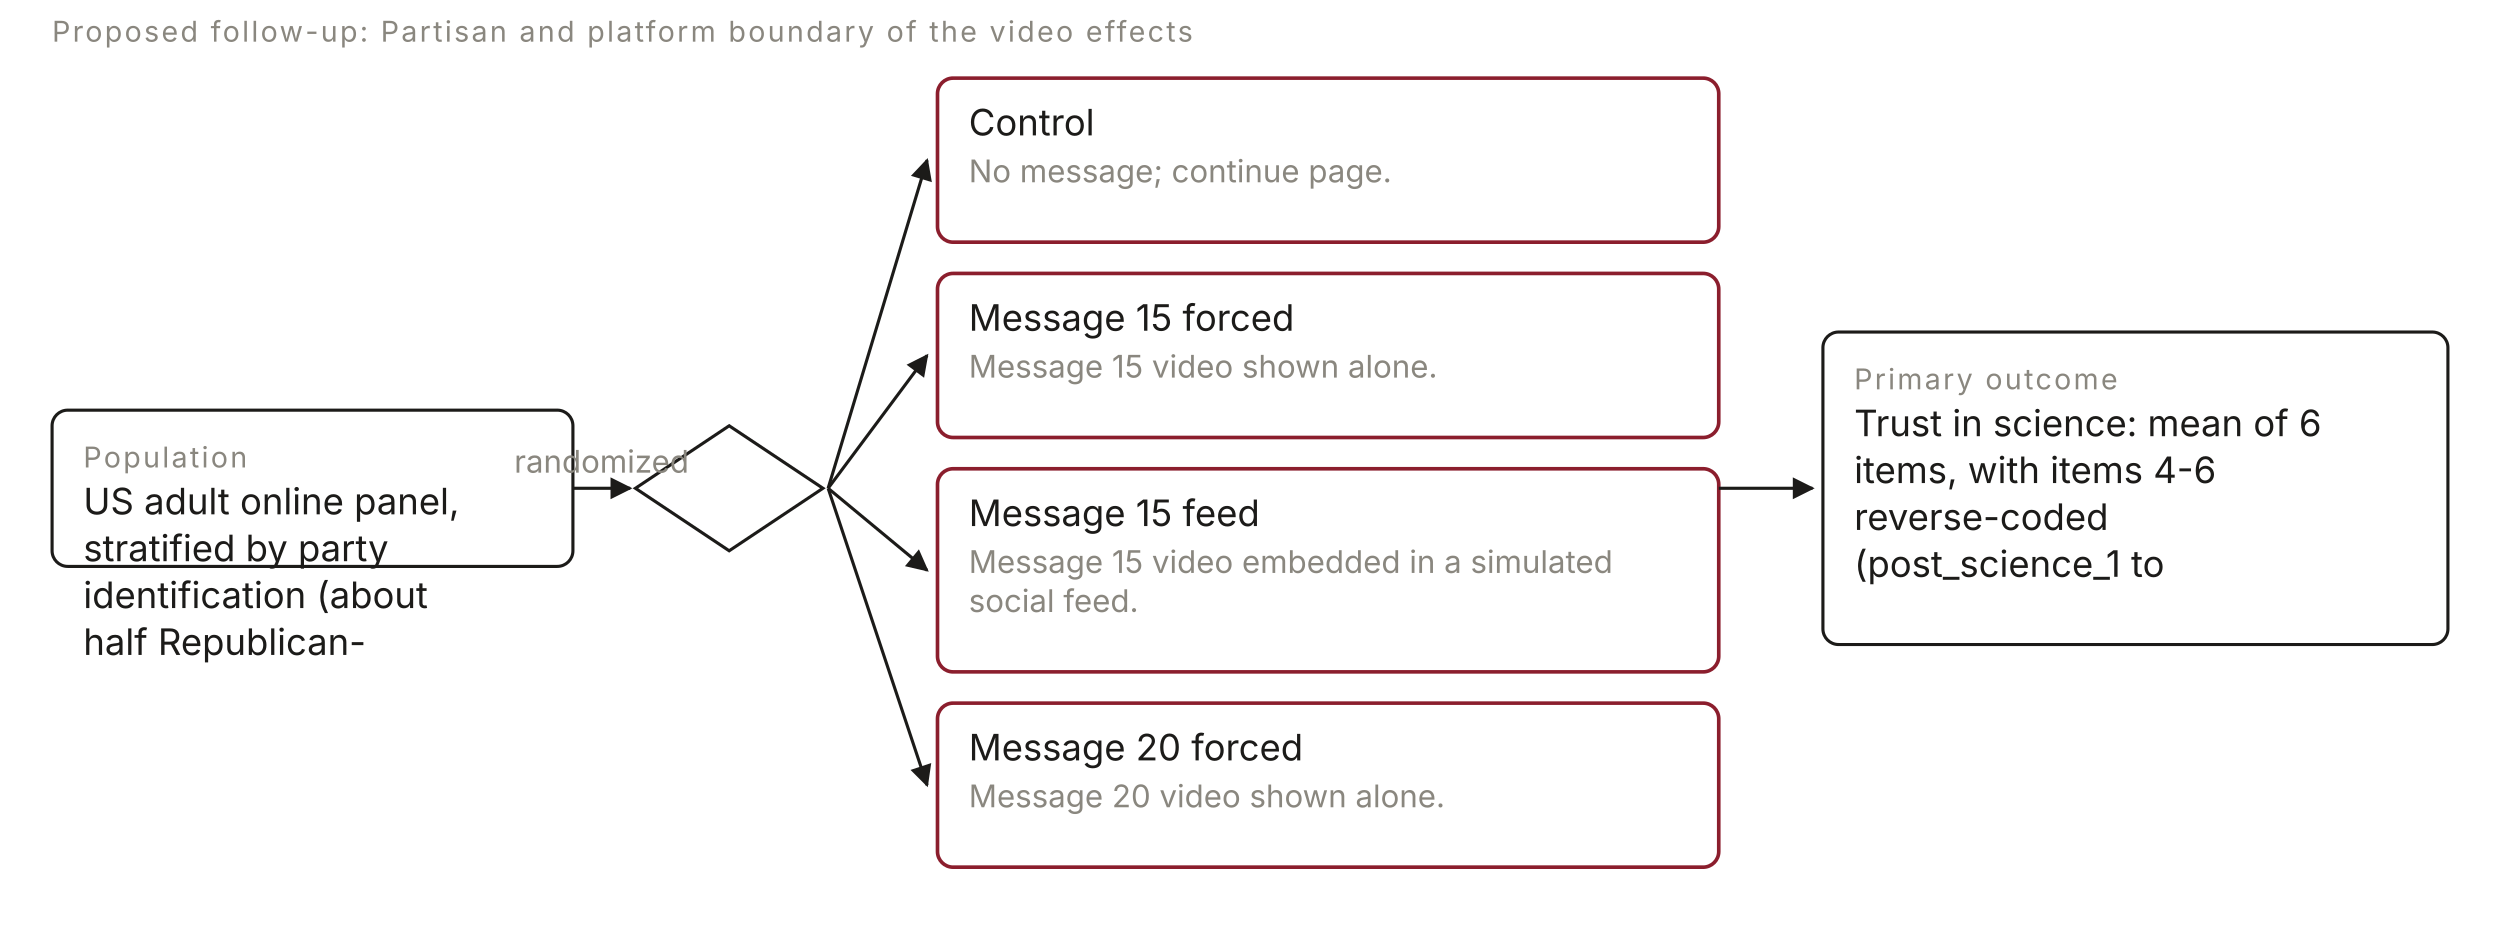
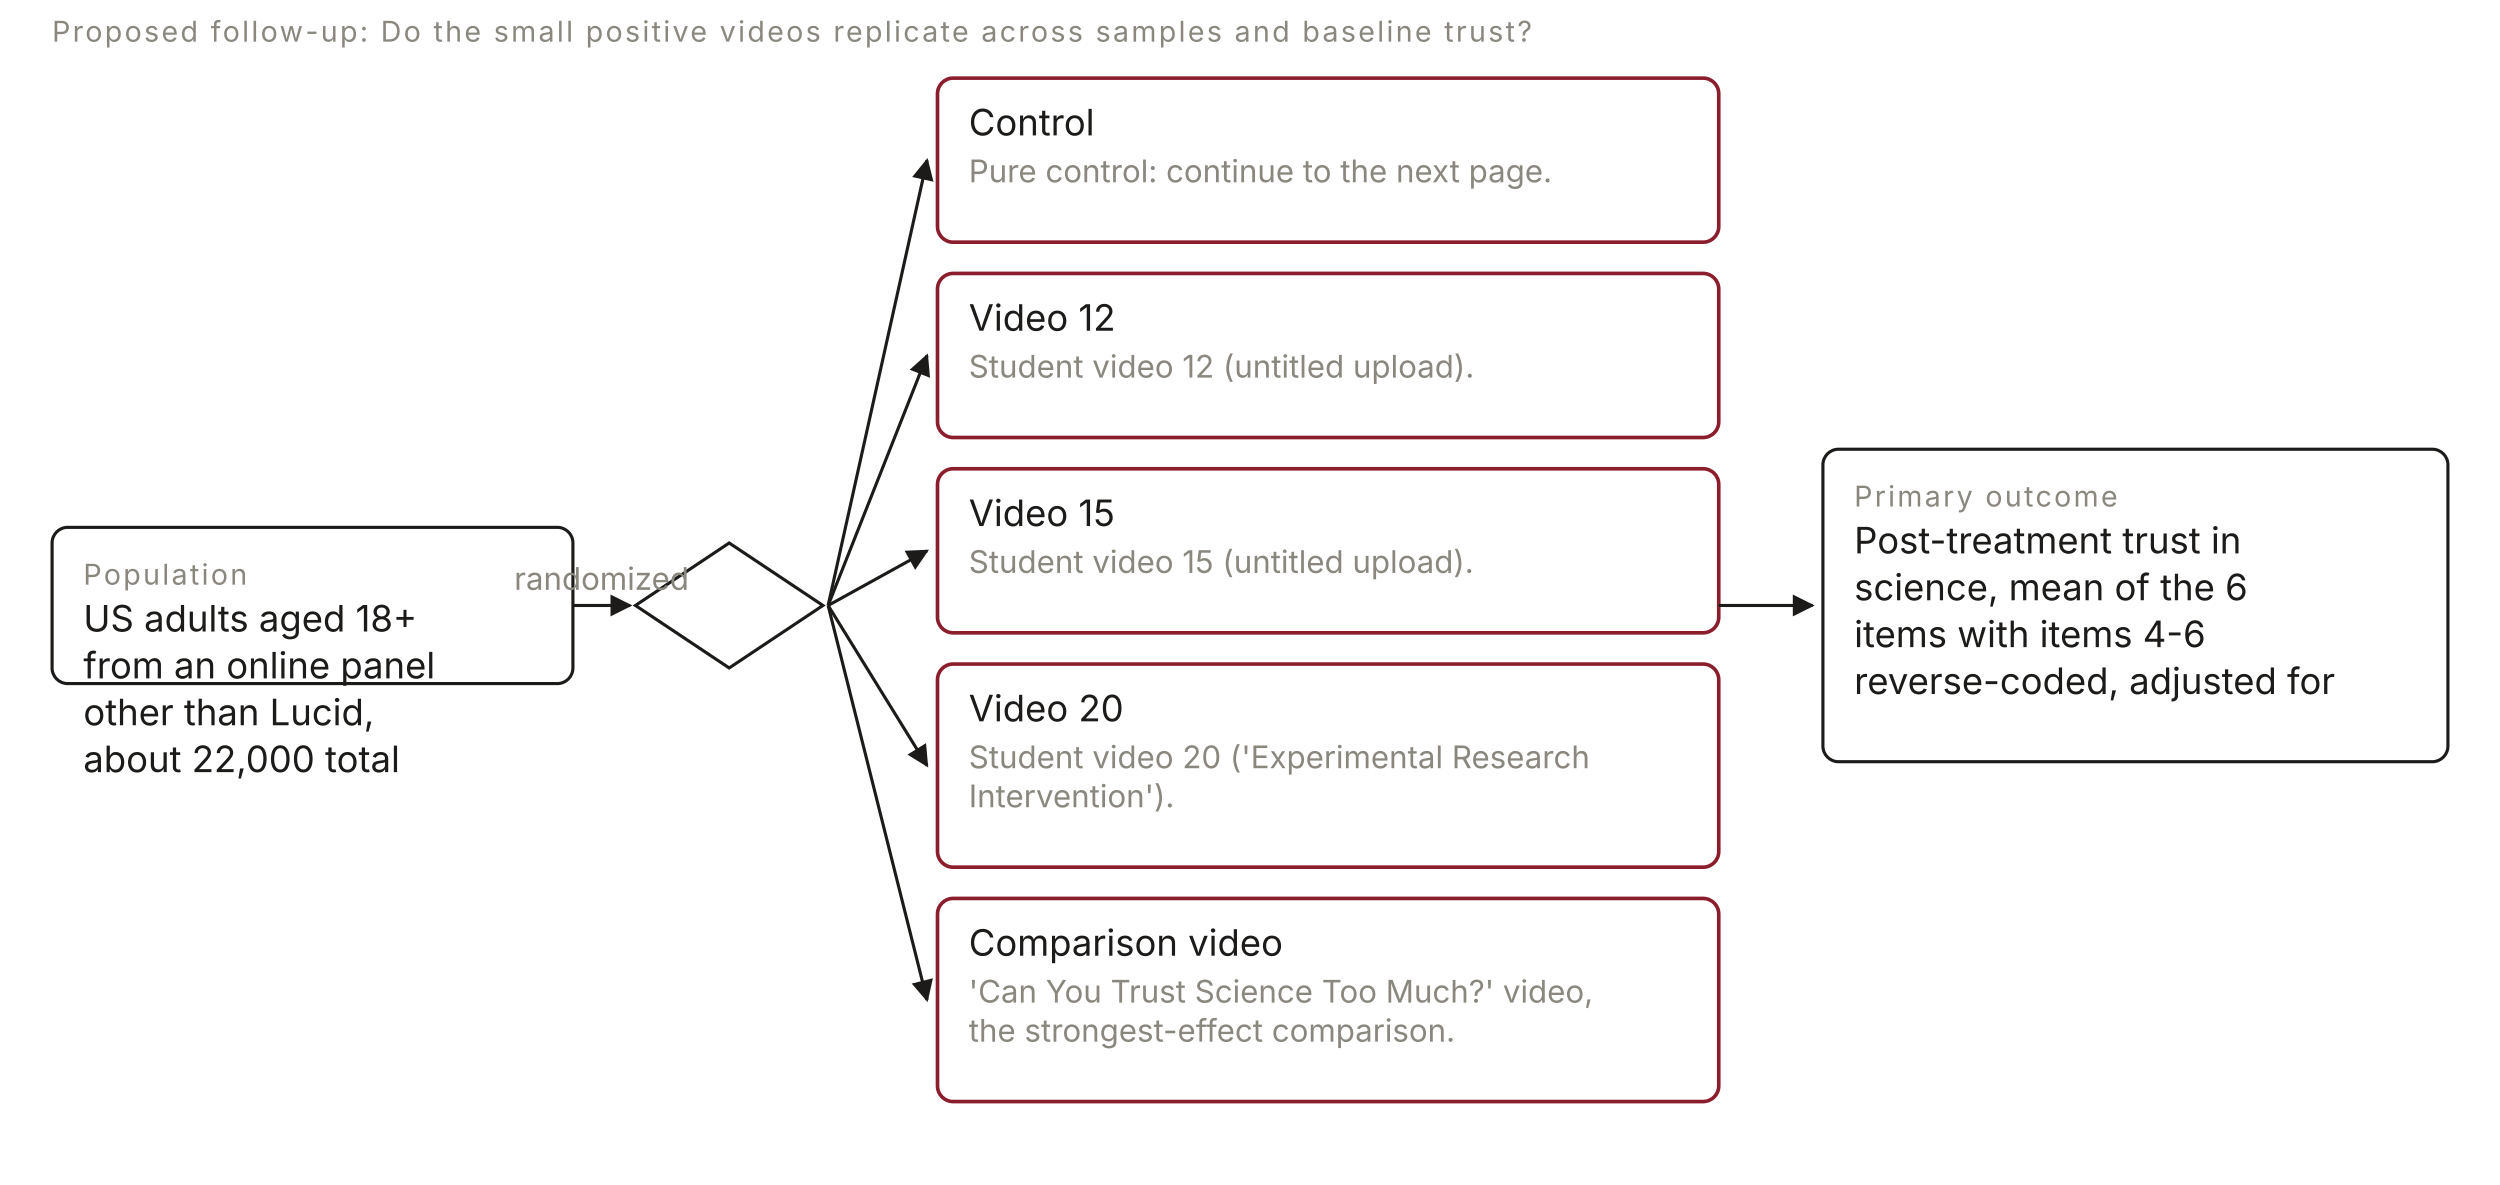
- <svg xmlns="http://www.w3.org/2000/svg" viewBox="0 0 960 365" width="100%" role="img" aria-labelledby="fd-title fd-desc">
+ <svg xmlns="http://www.w3.org/2000/svg" viewBox="0 0 960 455" width="100%" role="img" aria-labelledby="fd-title fd-desc">
  <style>
:root{--fd-ink:#1c1b19;--fd-muted:#8a877f;--fd-rule:#d9d5cc;--fd-accent:#8b1e2d;--fd-bg:#ffffff}
@media (prefers-color-scheme: dark){:root{--fd-ink:#ecebe6;--fd-muted:#b4b1a9;--fd-rule:#4a4a52;--fd-accent:#e08a96;--fd-bg:#1d1d23}}
.box{fill:var(--fd-bg,#fff);stroke:var(--fd-ink,#1c1b19);stroke-width:1.2}
.arm{fill:var(--fd-bg,#fff);stroke:var(--fd-accent,#8b1e2d);stroke-width:1.4}
.soft{fill:var(--fd-bg,#fff);stroke:var(--fd-rule,#d9d5cc);stroke-width:1.2}
text{font-family:Inter,Helvetica,Arial,sans-serif;fill:var(--fd-ink,#1c1b19);font-size:14px}
.cap{font-size:12px;fill:var(--fd-muted,#8a877f)}
.kicker{font-size:11px;letter-spacing:.08em;fill:var(--fd-muted,#8a877f);text-transform:uppercase}
.edge{stroke:var(--fd-ink,#1c1b19);stroke-width:1.2;fill:none;marker-end:url(#fd-arrow)}
.assoc{stroke-dasharray:5 4}
#fd-arrow path{fill:var(--fd-ink,#1c1b19)}
</style>
  <defs>
    <marker id="fd-arrow" viewBox="0 0 10 10" refX="9" refY="5" markerWidth="7" markerHeight="7" orient="auto-start-reverse">
      <path d="M0,0 L10,5 L0,10 z" />
    </marker>
  </defs>
-   <text class="kicker" x="20" y="16">Proposed follow-up: Partisan and platform boundary of the video effects</text>
+   <text class="kicker" x="20" y="16">Proposed follow-up: Do the small positive videos replicate across samples and baseline trust?</text>
  <g>
-     <rect class="box" x="20" y="157.5" width="200" height="60" rx="6" />
-     <text class="kicker" x="32" y="179.5">Population</text>
-     <text x="32" y="197.5">US adult online panel,</text>
-     <text x="32" y="215.5">stratified by party</text>
-     <text x="32" y="233.5">identification (about</text>
-     <text x="32" y="251.5">half Republican-</text>
+     <rect class="box" x="20" y="202.5" width="200" height="60" rx="6" />
+     <text class="kicker" x="32" y="224.5">Population</text>
+     <text x="32" y="242.5">US adults aged 18+</text>
+     <text x="32" y="260.5">from an online panel</text>
+     <text x="32" y="278.5">other than Lucid,</text>
+     <text x="32" y="296.5">about 22,000 total</text>
  </g>
-   <polygon class="box" points="280,163.5 316,187.5 280,211.5 244,187.5" />
-   <path class="edge" d="M220,187.5 L242,187.5" />
-   <text class="cap" x="231.0" y="181.5" text-anchor="middle">randomized</text>
-   <g id="arm-c_ctrl" data-text="No message; continue page.">
+   <polygon class="box" points="280,208.5 316,232.5 280,256.5 244,232.5" />
+   <path class="edge" d="M220,232.5 L242,232.5" />
+   <text class="cap" x="231.0" y="226.5" text-anchor="middle">randomized</text>
+   <g id="arm-c_control" data-text="Pure control: continue to the next page.">
    <rect class="arm" x="360" y="30" width="300" height="63" rx="6" />
    <text x="372" y="52">Control</text>
-     <text class="cap" x="372" y="70">No message; continue page.</text>
+     <text class="cap" x="372" y="70">Pure control: continue to the next page.</text>
  </g>
-   <path class="edge" d="M318,187.5 L356,61.5" />
-   <g id="arm-c_m15_forced" data-text="Message 15 video shown alone.">
+   <path class="edge" d="M318,232.5 L356,61.5" />
+   <g id="arm-c_v12" data-text="Student video 12 (untitled upload).">
    <rect class="arm" x="360" y="105" width="300" height="63" rx="6" />
-     <text x="372" y="127">Message 15 forced</text>
-     <text class="cap" x="372" y="145">Message 15 video shown alone.</text>
+     <text x="372" y="127">Video 12</text>
+     <text class="cap" x="372" y="145">Student video 12 (untitled upload).</text>
  </g>
-   <path class="edge" d="M318,187.5 L356,136.5" />
-   <g id="arm-c_m15_feed" data-text="Message 15 video embedded in a simulated social feed.">
-     <rect class="arm" x="360" y="180" width="300" height="78" rx="6" />
-     <text x="372" y="202">Message 15 feed</text>
-     <text class="cap" x="372" y="220">Message 15 video embedded in a simulated</text>
-     <text class="cap" x="372" y="235">social feed.</text>
+   <path class="edge" d="M318,232.5 L356,136.5" />
+   <g id="arm-c_v15" data-text="Student video 15 (untitled upload).">
+     <rect class="arm" x="360" y="180" width="300" height="63" rx="6" />
+     <text x="372" y="202">Video 15</text>
+     <text class="cap" x="372" y="220">Student video 15 (untitled upload).</text>
  </g>
-   <path class="edge" d="M318,187.5 L356,219.0" />
-   <g id="arm-c_m20_forced" data-text="Message 20 video shown alone.">
-     <rect class="arm" x="360" y="270" width="300" height="63" rx="6" />
-     <text x="372" y="292">Message 20 forced</text>
-     <text class="cap" x="372" y="310">Message 20 video shown alone.</text>
+   <path class="edge" d="M318,232.5 L356,211.5" />
+   <g id="arm-c_v20" data-text="Student video 20 ('Experimental Research Intervention').">
+     <rect class="arm" x="360" y="255" width="300" height="78" rx="6" />
+     <text x="372" y="277">Video 20</text>
+     <text class="cap" x="372" y="295">Student video 20 ('Experimental Research</text>
+     <text class="cap" x="372" y="310">Intervention').</text>
  </g>
-   <path class="edge" d="M318,187.5 L356,301.5" />
+   <path class="edge" d="M318,232.5 L356,294.0" />
+   <g id="arm-c_cmp" data-text="'Can You Trust Science Too Much?' video, the strongest-effect comparison.">
+     <rect class="arm" x="360" y="345" width="300" height="78" rx="6" />
+     <text x="372" y="367">Comparison video</text>
+     <text class="cap" x="372" y="385">'Can You Trust Science Too Much?' video,</text>
+     <text class="cap" x="372" y="400">the strongest-effect comparison.</text>
+   </g>
+   <path class="edge" d="M318,232.5 L356,384.0" />
  <g>
-     <rect class="box" x="700" y="127.5" width="240" height="120" rx="6" />
-     <text class="kicker" x="712" y="149.5">Primary outcome</text>
-     <text x="712" y="167.5">Trust in science: mean of 6</text>
-     <text x="712" y="185.5">items, with items 4-6</text>
-     <text x="712" y="203.5">reverse-coded</text>
-     <text x="712" y="221.5">(post_science_1 to</text>
+     <rect class="box" x="700" y="172.5" width="240" height="120" rx="6" />
+     <text class="kicker" x="712" y="194.5">Primary outcome</text>
+     <text x="712" y="212.5">Post-treatment trust in</text>
+     <text x="712" y="230.5">science, mean of the 6</text>
+     <text x="712" y="248.5">items with items 4-6</text>
+     <text x="712" y="266.5">reverse-coded, adjusted for</text>
  </g>
-   <path class="edge" d="M660,187.5 L696,187.5" />
+   <path class="edge" d="M660,232.5 L696,232.5" />
</svg>
